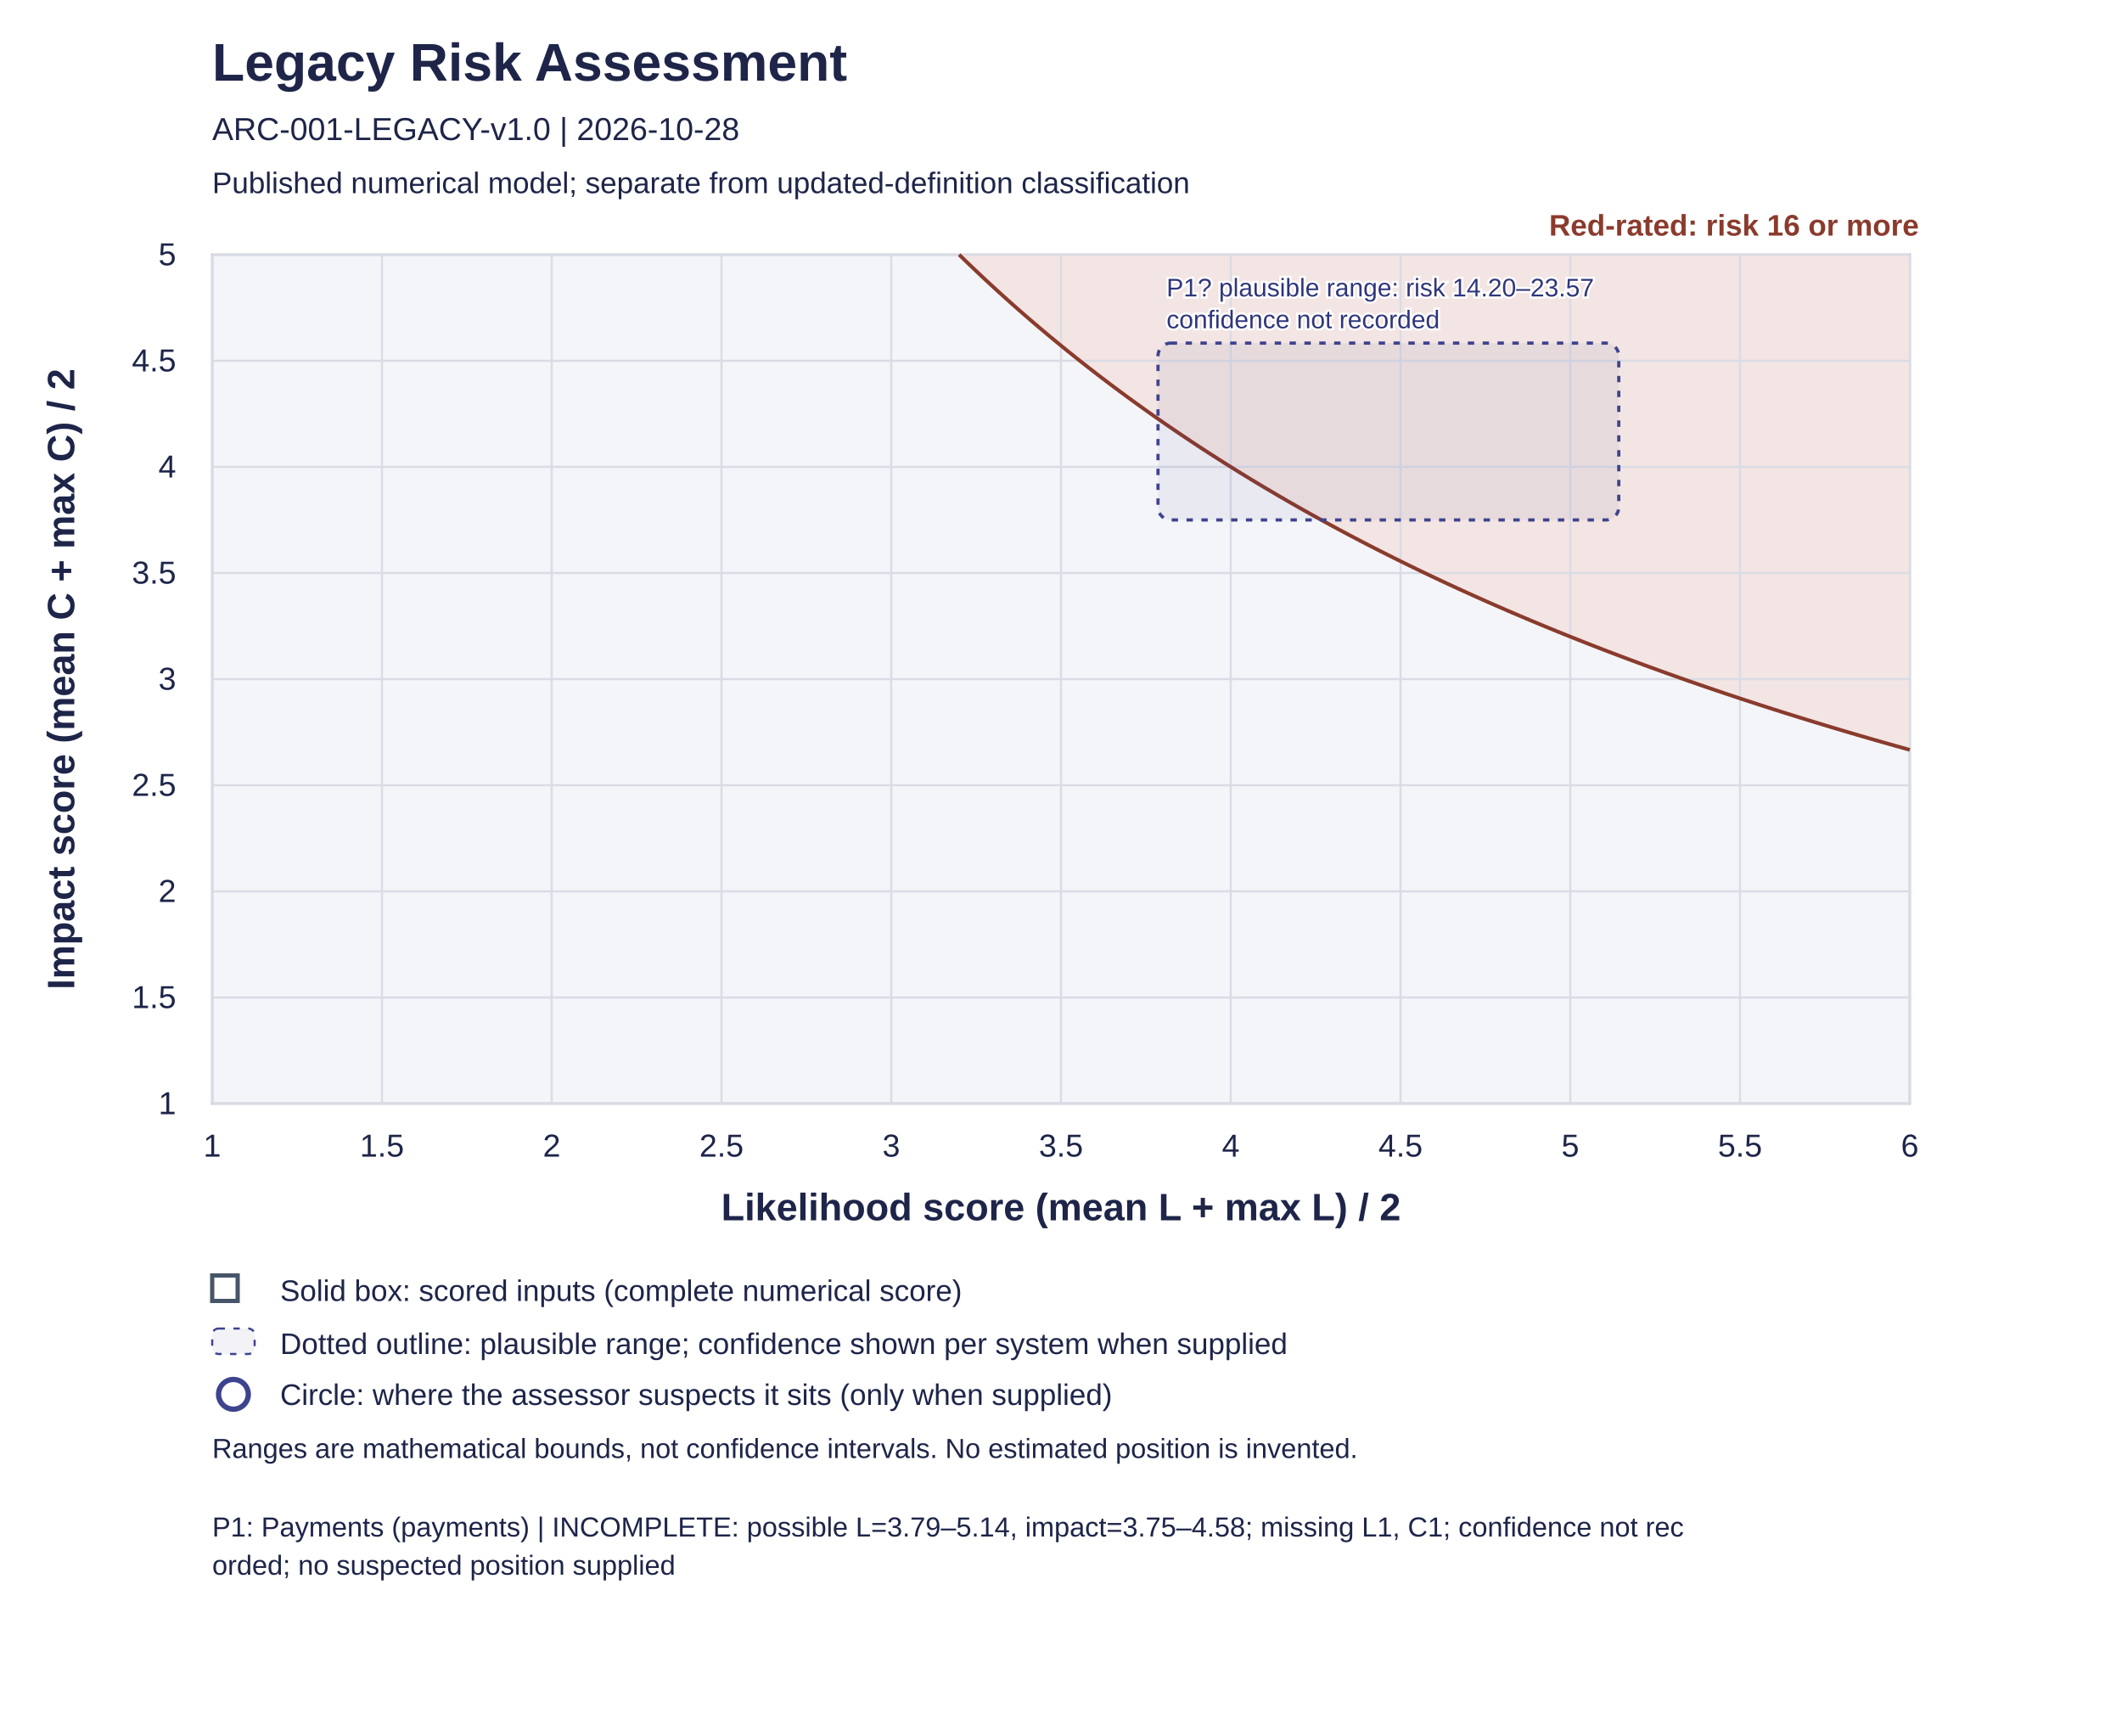
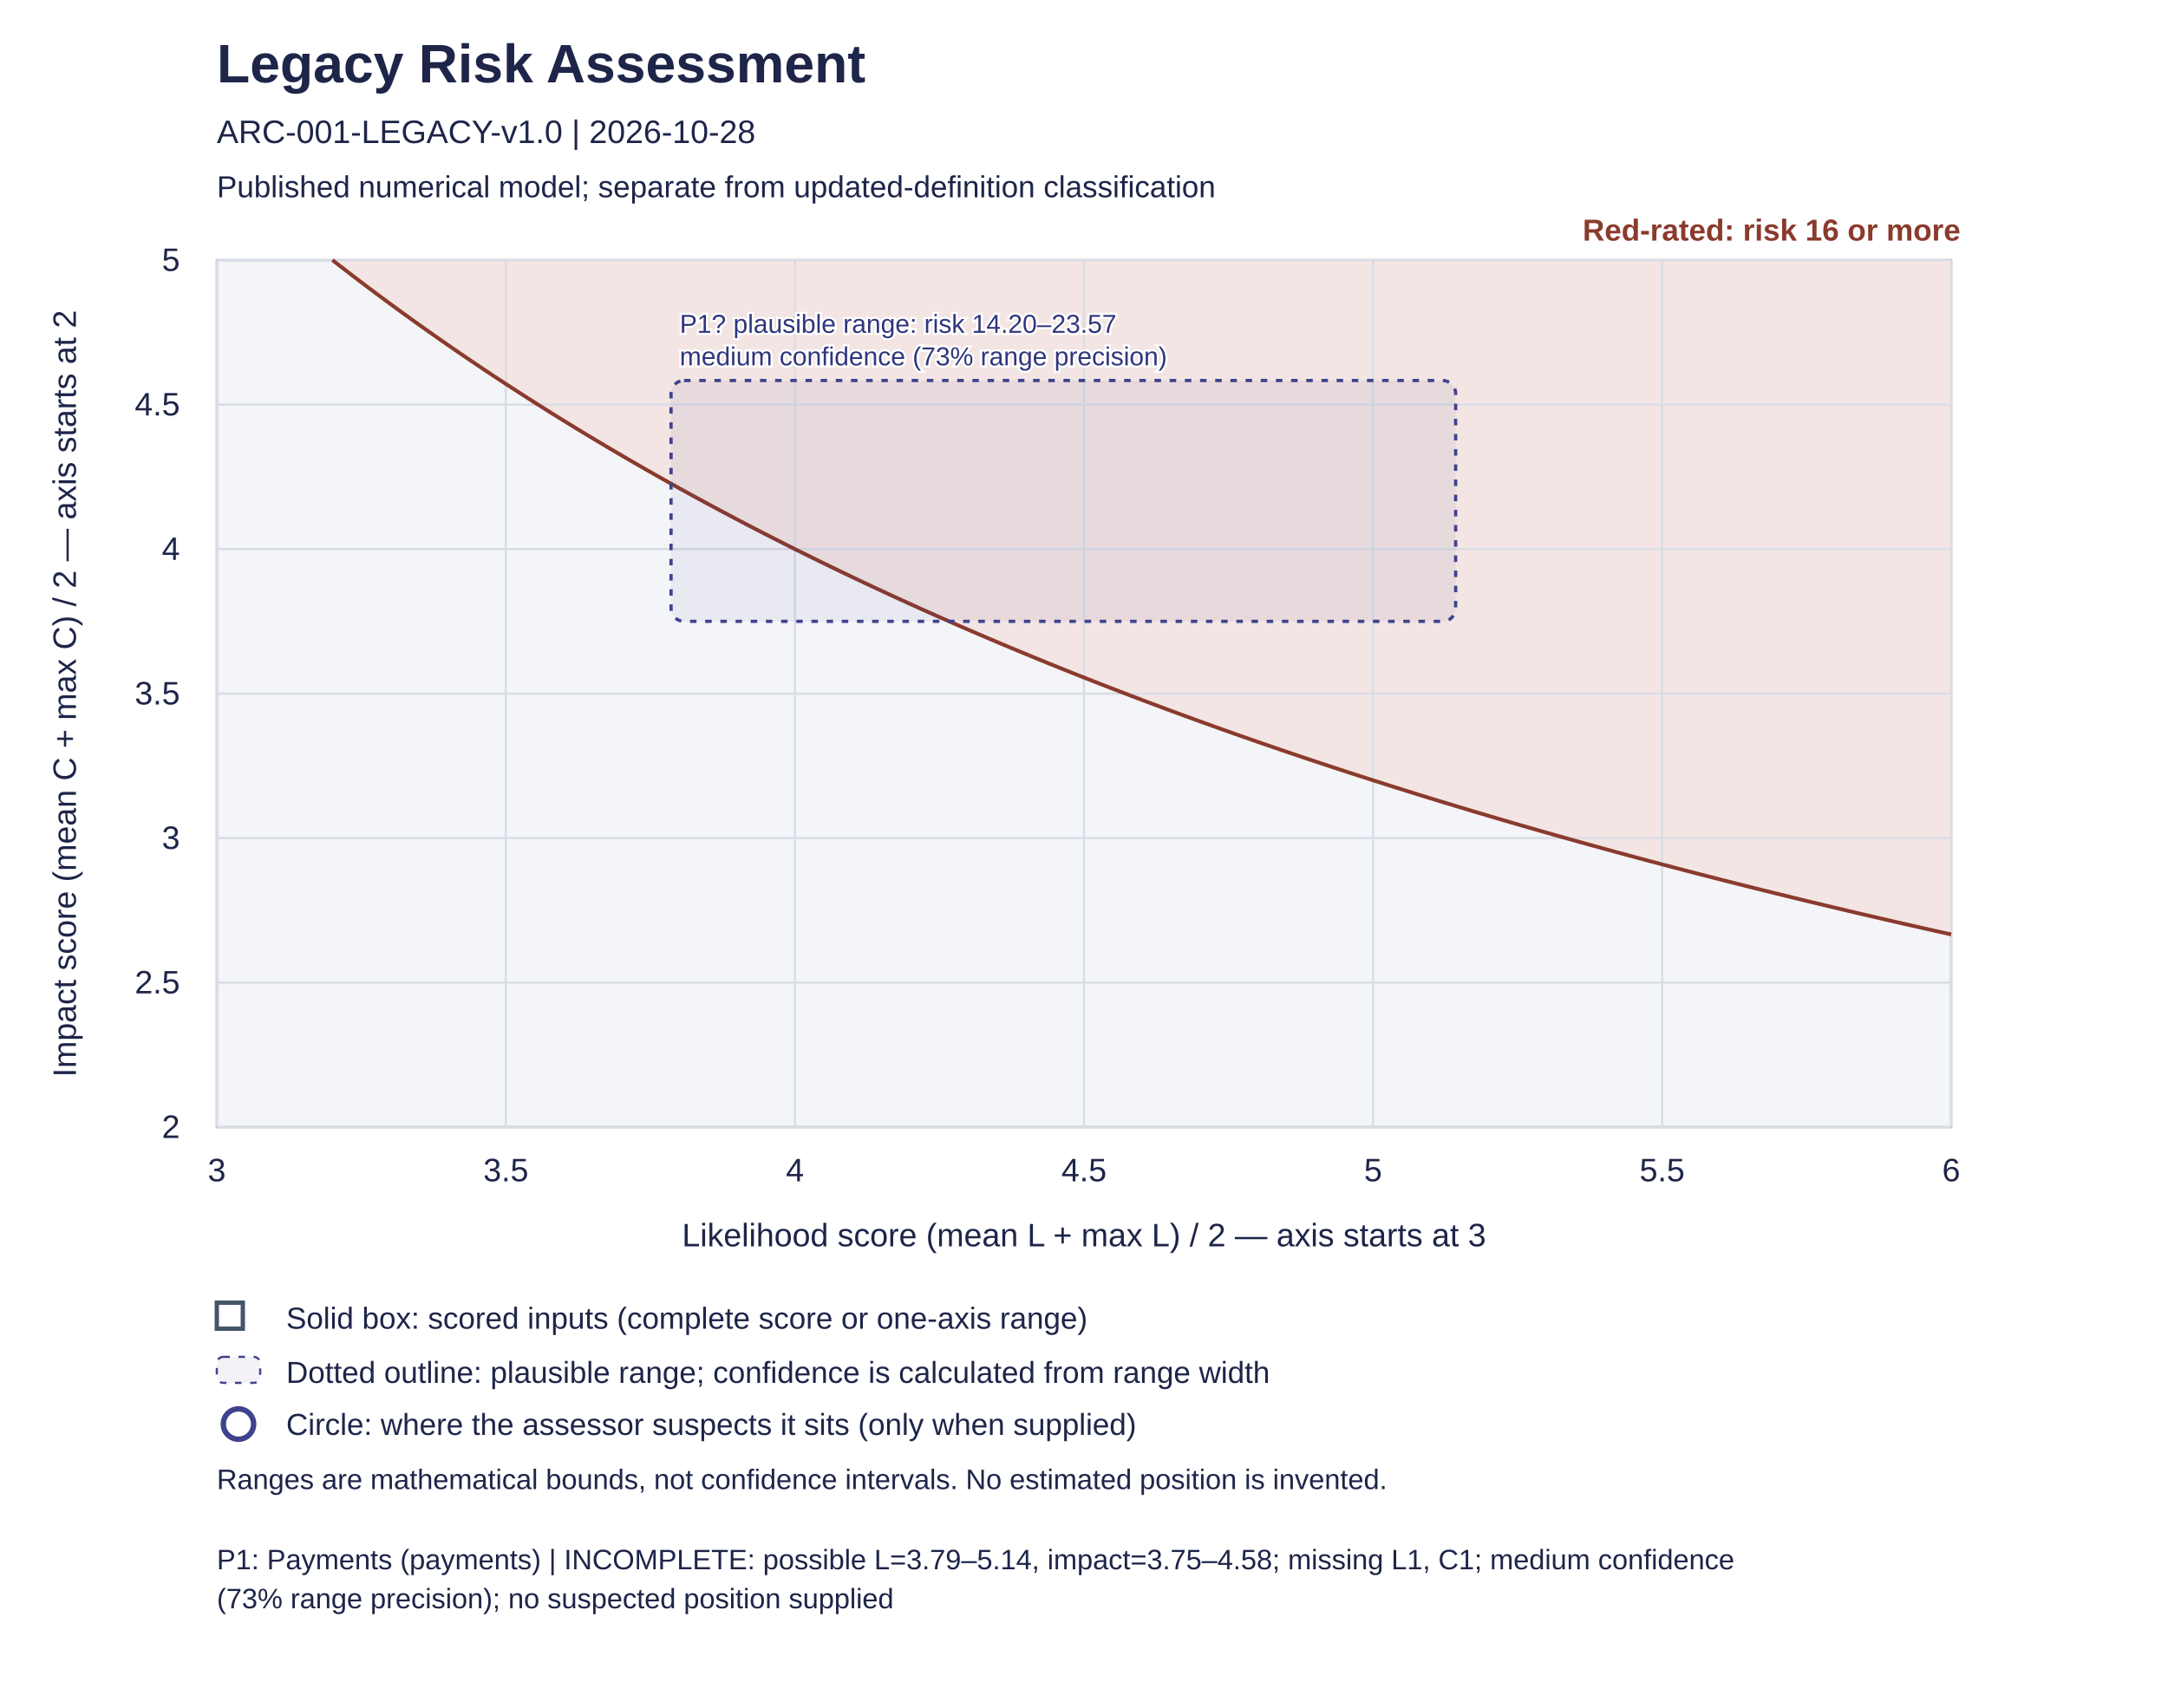
- <svg xmlns="http://www.w3.org/2000/svg" viewBox="0 0 1000 818" width="1000" height="818" role="img" aria-labelledby="title description">
+ <svg xmlns="http://www.w3.org/2000/svg" viewBox="0 0 1000 788" width="1000" height="788" role="img" aria-labelledby="title description" data-likelihood-min="3" data-impact-min="2">
  <rect width="100%" height="100%" fill="white" />
  <g font-family="Arial, sans-serif" fill="#1e2549">
    <text x="100" y="38" font-size="25" font-weight="bold">Legacy Risk Assessment</text>
    <text x="100" y="66" font-size="15">ARC-001-LEGACY-v1.0 | 2026-10-28</text>
    <text x="100" y="91" font-size="14">Published numerical model; separate from updated-definition classification</text>
    <rect x="100" y="120" width="800" height="400" fill="#f4f5f9" stroke="#a3a8b6" />
-     <polygon points="452.000,120 900,120 900.000,353.333 896.800,352.441 893.600,351.544 890.400,350.640 887.200,349.730 884.000,348.814 880.800,347.891 877.600,346.962 874.400,346.027 871.200,345.086 868.000,344.138 864.800,343.183 861.600,342.222 858.400,341.254 855.200,340.280 852.000,339.298 848.800,338.310 845.600,337.314 842.400,336.312 839.200,335.302 836.000,334.286 832.800,333.262 829.600,332.230 826.400,331.191 823.200,330.145 820.000,329.091 816.800,328.029 813.600,326.960 810.400,325.882 807.200,324.797 804.000,323.704 800.800,322.602 797.600,321.493 794.400,320.375 791.200,319.248 788.000,318.113 784.800,316.970 781.600,315.817 778.400,314.656 775.200,313.487 772.000,312.308 768.800,311.120 765.600,309.922 762.400,308.716 759.200,307.500 756.000,306.275 752.800,305.039 749.600,303.794 746.400,302.540 743.200,301.275 740.000,300.000 736.800,298.715 733.600,297.419 730.400,296.113 727.200,294.797 724.000,293.469 720.800,292.131 717.600,290.782 714.400,289.421 711.200,288.050 708.000,286.667 704.800,285.272 701.600,283.866 698.400,282.447 695.200,281.017 692.000,279.574 688.800,278.120 685.600,276.652 682.400,275.172 679.200,273.680 676.000,272.174 672.800,270.655 669.600,269.123 666.400,267.577 663.200,266.018 660.000,264.444 656.800,262.857 653.600,261.256 650.400,259.640 647.200,258.009 644.000,256.364 640.800,254.703 637.600,253.028 634.400,251.336 631.200,249.630 628.000,247.907 624.800,246.168 621.600,244.413 618.400,242.642 615.200,240.853 612.000,239.048 608.800,237.225 605.600,235.385 602.400,233.527 599.200,231.650 596.000,229.756 592.800,227.843 589.600,225.911 586.400,223.960 583.200,221.990 580.000,220.000 576.800,217.990 573.600,215.960 570.400,213.909 567.200,211.837 564.000,209.744 560.800,207.629 557.600,205.492 554.400,203.333 551.200,201.152 548.000,198.947 544.800,196.720 541.600,194.468 538.400,192.193 535.200,189.892 532.000,187.568 528.800,185.217 525.600,182.842 522.400,180.440 519.200,178.011 516.000,175.556 512.800,173.073 509.600,170.562 506.400,168.023 503.200,165.455 500.000,162.857 496.800,160.230 493.600,157.572 490.400,154.884 487.200,152.164 484.000,149.412 480.800,146.627 477.600,143.810 474.400,140.958 471.200,138.072 468.000,135.152 464.800,132.195 461.600,129.202 458.400,126.173 455.200,123.106 452.000,120.000" fill="#f3e5e3" />
+     <polygon points="153.333,120 900,120 900.000,431.111 894.667,429.922 889.333,428.725 884.000,427.520 878.667,426.306 873.333,425.085 868.000,423.855 862.667,422.617 857.333,421.370 852.000,420.115 846.667,418.851 841.333,417.578 836.000,416.296 830.667,415.006 825.333,413.706 820.000,412.398 814.667,411.080 809.333,409.753 804.000,408.416 798.667,407.070 793.333,405.714 788.000,404.349 782.667,402.974 777.333,401.588 772.000,400.193 766.667,398.788 761.333,397.372 756.000,395.946 750.667,394.510 745.333,393.063 740.000,391.605 734.667,390.136 729.333,388.657 724.000,387.166 718.667,385.664 713.333,384.151 708.000,382.626 702.667,381.090 697.333,379.542 692.000,377.982 686.667,376.410 681.333,374.826 676.000,373.230 670.667,371.621 665.333,370.000 660.000,368.366 654.667,366.719 649.333,365.059 644.000,363.386 638.667,361.700 633.333,360.000 628.000,358.286 622.667,356.559 617.333,354.818 612.000,353.062 606.667,351.293 601.333,349.508 596.000,347.709 590.667,345.895 585.333,344.066 580.000,342.222 574.667,340.363 569.333,338.487 564.000,336.596 558.667,334.689 553.333,332.766 548.000,330.826 542.667,328.870 537.333,326.897 532.000,324.906 526.667,322.899 521.333,320.873 516.000,318.830 510.667,316.769 505.333,314.690 500.000,312.593 494.667,310.476 489.333,308.341 484.000,306.186 478.667,304.012 473.333,301.818 468.000,299.604 462.667,297.370 457.333,295.115 452.000,292.840 446.667,290.543 441.333,288.224 436.000,285.884 430.667,283.522 425.333,281.137 420.000,278.730 414.667,276.300 409.333,273.846 404.000,271.369 398.667,268.867 393.333,266.341 388.000,263.791 382.667,261.215 377.333,258.614 372.000,255.987 366.667,253.333 361.333,250.653 356.000,247.946 350.667,245.212 345.333,242.449 340.000,239.658 334.667,236.838 329.333,233.990 324.000,231.111 318.667,228.202 313.333,225.263 308.000,222.293 302.667,219.291 297.333,216.257 292.000,213.190 286.667,210.090 281.333,206.957 276.000,203.789 270.667,200.586 265.333,197.348 260.000,194.074 254.667,190.764 249.333,187.416 244.000,184.030 238.667,180.606 233.333,177.143 228.000,173.640 222.667,170.096 217.333,166.512 212.000,162.885 206.667,159.216 201.333,155.503 196.000,151.746 190.667,147.944 185.333,144.096 180.000,140.202 174.667,136.260 169.333,132.270 164.000,128.230 158.667,124.141 153.333,120.000" fill="#f3e5e3" />
    <path d="M 100 120 V 520" stroke="#d9dce5" />
-     <text x="100" y="545" text-anchor="middle" font-size="15">1</text>
-     <path d="M 180 120 V 520" stroke="#d9dce5" />
-     <text x="180" y="545" text-anchor="middle" font-size="15">1.5</text>
-     <path d="M 260 120 V 520" stroke="#d9dce5" />
-     <text x="260" y="545" text-anchor="middle" font-size="15">2</text>
-     <path d="M 340 120 V 520" stroke="#d9dce5" />
-     <text x="340" y="545" text-anchor="middle" font-size="15">2.5</text>
-     <path d="M 420 120 V 520" stroke="#d9dce5" />
-     <text x="420" y="545" text-anchor="middle" font-size="15">3</text>
+     <text x="100" y="545" text-anchor="middle" font-size="15">3</text>
+     <path d="M 233.333 120 V 520" stroke="#d9dce5" />
+     <text x="233.333" y="545" text-anchor="middle" font-size="15">3.5</text>
+     <path d="M 366.667 120 V 520" stroke="#d9dce5" />
+     <text x="366.667" y="545" text-anchor="middle" font-size="15">4</text>
    <path d="M 500 120 V 520" stroke="#d9dce5" />
-     <text x="500" y="545" text-anchor="middle" font-size="15">3.5</text>
-     <path d="M 580 120 V 520" stroke="#d9dce5" />
-     <text x="580" y="545" text-anchor="middle" font-size="15">4</text>
-     <path d="M 660 120 V 520" stroke="#d9dce5" />
-     <text x="660" y="545" text-anchor="middle" font-size="15">4.5</text>
-     <path d="M 740 120 V 520" stroke="#d9dce5" />
-     <text x="740" y="545" text-anchor="middle" font-size="15">5</text>
-     <path d="M 820 120 V 520" stroke="#d9dce5" />
-     <text x="820" y="545" text-anchor="middle" font-size="15">5.5</text>
+     <text x="500" y="545" text-anchor="middle" font-size="15">4.5</text>
+     <path d="M 633.333 120 V 520" stroke="#d9dce5" />
+     <text x="633.333" y="545" text-anchor="middle" font-size="15">5</text>
+     <path d="M 766.667 120 V 520" stroke="#d9dce5" />
+     <text x="766.667" y="545" text-anchor="middle" font-size="15">5.5</text>
    <path d="M 900 120 V 520" stroke="#d9dce5" />
    <text x="900" y="545" text-anchor="middle" font-size="15">6</text>
    <path d="M 100 520 H 900" stroke="#d9dce5" />
-     <text x="83" y="525" text-anchor="end" font-size="15">1</text>
-     <path d="M 100 470 H 900" stroke="#d9dce5" />
-     <text x="83" y="475" text-anchor="end" font-size="15">1.5</text>
-     <path d="M 100 420 H 900" stroke="#d9dce5" />
-     <text x="83" y="425" text-anchor="end" font-size="15">2</text>
-     <path d="M 100 370 H 900" stroke="#d9dce5" />
-     <text x="83" y="375" text-anchor="end" font-size="15">2.5</text>
+     <text x="83" y="525" text-anchor="end" font-size="15">2</text>
+     <path d="M 100 453.333 H 900" stroke="#d9dce5" />
+     <text x="83" y="458.333" text-anchor="end" font-size="15">2.5</text>
+     <path d="M 100 386.667 H 900" stroke="#d9dce5" />
+     <text x="83" y="391.667" text-anchor="end" font-size="15">3</text>
    <path d="M 100 320 H 900" stroke="#d9dce5" />
-     <text x="83" y="325" text-anchor="end" font-size="15">3</text>
-     <path d="M 100 270 H 900" stroke="#d9dce5" />
-     <text x="83" y="275" text-anchor="end" font-size="15">3.5</text>
-     <path d="M 100 220 H 900" stroke="#d9dce5" />
-     <text x="83" y="225" text-anchor="end" font-size="15">4</text>
-     <path d="M 100 170 H 900" stroke="#d9dce5" />
-     <text x="83" y="175" text-anchor="end" font-size="15">4.5</text>
+     <text x="83" y="325" text-anchor="end" font-size="15">3.5</text>
+     <path d="M 100 253.333 H 900" stroke="#d9dce5" />
+     <text x="83" y="258.333" text-anchor="end" font-size="15">4</text>
+     <path d="M 100 186.667 H 900" stroke="#d9dce5" />
+     <text x="83" y="191.667" text-anchor="end" font-size="15">4.5</text>
    <path d="M 100 120 H 900" stroke="#d9dce5" />
    <text x="83" y="125" text-anchor="end" font-size="15">5</text>
-     <polyline points="452.000,120.000 455.200,123.106 458.400,126.173 461.600,129.202 464.800,132.195 468.000,135.152 471.200,138.072 474.400,140.958 477.600,143.810 480.800,146.627 484.000,149.412 487.200,152.164 490.400,154.884 493.600,157.572 496.800,160.230 500.000,162.857 503.200,165.455 506.400,168.023 509.600,170.562 512.800,173.073 516.000,175.556 519.200,178.011 522.400,180.440 525.600,182.842 528.800,185.217 532.000,187.568 535.200,189.892 538.400,192.193 541.600,194.468 544.800,196.720 548.000,198.947 551.200,201.152 554.400,203.333 557.600,205.492 560.800,207.629 564.000,209.744 567.200,211.837 570.400,213.909 573.600,215.960 576.800,217.990 580.000,220.000 583.200,221.990 586.400,223.960 589.600,225.911 592.800,227.843 596.000,229.756 599.200,231.650 602.400,233.527 605.600,235.385 608.800,237.225 612.000,239.048 615.200,240.853 618.400,242.642 621.600,244.413 624.800,246.168 628.000,247.907 631.200,249.630 634.400,251.336 637.600,253.028 640.800,254.703 644.000,256.364 647.200,258.009 650.400,259.640 653.600,261.256 656.800,262.857 660.000,264.444 663.200,266.018 666.400,267.577 669.600,269.123 672.800,270.655 676.000,272.174 679.200,273.680 682.400,275.172 685.600,276.652 688.800,278.120 692.000,279.574 695.200,281.017 698.400,282.447 701.600,283.866 704.800,285.272 708.000,286.667 711.200,288.050 714.400,289.421 717.600,290.782 720.800,292.131 724.000,293.469 727.200,294.797 730.400,296.113 733.600,297.419 736.800,298.715 740.000,300.000 743.200,301.275 746.400,302.540 749.600,303.794 752.800,305.039 756.000,306.275 759.200,307.500 762.400,308.716 765.600,309.922 768.800,311.120 772.000,312.308 775.200,313.487 778.400,314.656 781.600,315.817 784.800,316.970 788.000,318.113 791.200,319.248 794.400,320.375 797.600,321.493 800.800,322.602 804.000,323.704 807.200,324.797 810.400,325.882 813.600,326.960 816.800,328.029 820.000,329.091 823.200,330.145 826.400,331.191 829.600,332.230 832.800,333.262 836.000,334.286 839.200,335.302 842.400,336.312 845.600,337.314 848.800,338.310 852.000,339.298 855.200,340.280 858.400,341.254 861.600,342.222 864.800,343.183 868.000,344.138 871.200,345.086 874.400,346.027 877.600,346.962 880.800,347.891 884.000,348.814 887.200,349.730 890.400,350.640 893.600,351.544 896.800,352.441 900.000,353.333" fill="none" stroke="#8a3b2d" stroke-width="1.75" />
+     <polyline points="153.333,120.000 158.667,124.141 164.000,128.230 169.333,132.270 174.667,136.260 180.000,140.202 185.333,144.096 190.667,147.944 196.000,151.746 201.333,155.503 206.667,159.216 212.000,162.885 217.333,166.512 222.667,170.096 228.000,173.640 233.333,177.143 238.667,180.606 244.000,184.030 249.333,187.416 254.667,190.764 260.000,194.074 265.333,197.348 270.667,200.586 276.000,203.789 281.333,206.957 286.667,210.090 292.000,213.190 297.333,216.257 302.667,219.291 308.000,222.293 313.333,225.263 318.667,228.202 324.000,231.111 329.333,233.990 334.667,236.838 340.000,239.658 345.333,242.449 350.667,245.212 356.000,247.946 361.333,250.653 366.667,253.333 372.000,255.987 377.333,258.614 382.667,261.215 388.000,263.791 393.333,266.341 398.667,268.867 404.000,271.369 409.333,273.846 414.667,276.300 420.000,278.730 425.333,281.137 430.667,283.522 436.000,285.884 441.333,288.224 446.667,290.543 452.000,292.840 457.333,295.115 462.667,297.370 468.000,299.604 473.333,301.818 478.667,304.012 484.000,306.186 489.333,308.341 494.667,310.476 500.000,312.593 505.333,314.690 510.667,316.769 516.000,318.830 521.333,320.873 526.667,322.899 532.000,324.906 537.333,326.897 542.667,328.870 548.000,330.826 553.333,332.766 558.667,334.689 564.000,336.596 569.333,338.487 574.667,340.363 580.000,342.222 585.333,344.066 590.667,345.895 596.000,347.709 601.333,349.508 606.667,351.293 612.000,353.062 617.333,354.818 622.667,356.559 628.000,358.286 633.333,360.000 638.667,361.700 644.000,363.386 649.333,365.059 654.667,366.719 660.000,368.366 665.333,370.000 670.667,371.621 676.000,373.230 681.333,374.826 686.667,376.410 692.000,377.982 697.333,379.542 702.667,381.090 708.000,382.626 713.333,384.151 718.667,385.664 724.000,387.166 729.333,388.657 734.667,390.136 740.000,391.605 745.333,393.063 750.667,394.510 756.000,395.946 761.333,397.372 766.667,398.788 772.000,400.193 777.333,401.588 782.667,402.974 788.000,404.349 793.333,405.714 798.667,407.070 804.000,408.416 809.333,409.753 814.667,411.080 820.000,412.398 825.333,413.706 830.667,415.006 836.000,416.296 841.333,417.578 846.667,418.851 852.000,420.115 857.333,421.370 862.667,422.617 868.000,423.855 873.333,425.085 878.667,426.306 884.000,427.520 889.333,428.725 894.667,429.922 900.000,431.111" fill="none" stroke="#8a3b2d" stroke-width="1.75" />
    <text x="730" y="111" font-size="14" font-weight="bold" fill="#8a3b2d">Red-rated: risk 16 or more</text>
-     <text x="500" y="575" text-anchor="middle" font-size="18" font-weight="bold">Likelihood score (mean L + max L) / 2</text>
-     <text transform="translate(35 320) rotate(-90)" text-anchor="middle" font-size="18" font-weight="bold">Impact score (mean C + max C) / 2</text>
+     <text x="500" y="575" text-anchor="middle" font-size="15">Likelihood score (mean L + max L) / 2 — axis starts at 3</text>
+     <text transform="translate(35 320) rotate(-90)" text-anchor="middle" font-size="15">Impact score (mean C + max C) / 2 — axis starts at 2</text>
    <g data-uncertain-system-ids="payments">
-       <rect x="545.714" y="161.667" width="217.143" height="83.333" rx="6" fill="#3e438e" fill-opacity="0.07" stroke="#3e438e" stroke-width="1.5" stroke-dasharray="3 4" />
-       <text x="549.714" y="139.667" font-size="12" fill="#30367c" stroke="white" stroke-width="2" paint-order="stroke">
-         <tspan x="549.714">P1? plausible range: risk 14.20–23.57</tspan>
-         <tspan x="549.714" dy="15">confidence not recorded</tspan>
+       <rect x="309.524" y="175.556" width="361.905" height="111.111" rx="6" fill="#3e438e" fill-opacity="0.07" stroke="#3e438e" stroke-width="1.5" stroke-dasharray="3 4" />
+       <text x="313.524" y="153.556" font-size="12" fill="#30367c" stroke="white" stroke-width="2" paint-order="stroke">
+         <tspan x="313.524">P1? plausible range: risk 14.20–23.57</tspan>
+         <tspan x="313.524" dy="15">medium confidence (73% range precision)</tspan>
      </text>
    </g>
    <g aria-label="Chart legend" font-size="14">
      <rect x="100" y="601" width="12" height="12" fill="white" stroke="#475569" stroke-width="2" />
-       <text x="132" y="613">Solid box: scored inputs (complete numerical score)</text>
+       <text x="132" y="613">Solid box: scored inputs (complete score or one-axis range)</text>
      <rect x="100" y="626" width="20" height="12" rx="3" fill="#3e438e" fill-opacity="0.07" stroke="#3e438e" stroke-dasharray="3 4" />
-       <text x="132" y="638">Dotted outline: plausible range; confidence shown per system when supplied</text>
+       <text x="132" y="638">Dotted outline: plausible range; confidence is calculated from range width</text>
      <circle cx="110" cy="657" r="7" fill="white" stroke="#3e438e" stroke-width="2.5" />
      <text x="132" y="662">Circle: where the assessor suspects it sits (only when supplied)</text>
      <text x="100" y="687" font-size="13">Ranges are mathematical bounds, not confidence intervals. No estimated position is invented.</text>
    </g>
    <g>
-       <text x="100" y="724" font-size="13">P1: Payments (payments) | INCOMPLETE: possible L=3.79–5.14, impact=3.75–4.58; missing L1, C1; confidence not rec</text>
-       <text x="100" y="742" font-size="13">orded; no suspected position supplied</text>
+       <text x="100" y="724" font-size="13">P1: Payments (payments) | INCOMPLETE: possible L=3.79–5.14, impact=3.75–4.58; missing L1, C1; medium confidence</text>
+       <text x="100" y="742" font-size="13">(73% range precision); no suspected position supplied</text>
    </g>
  </g>
</svg>
